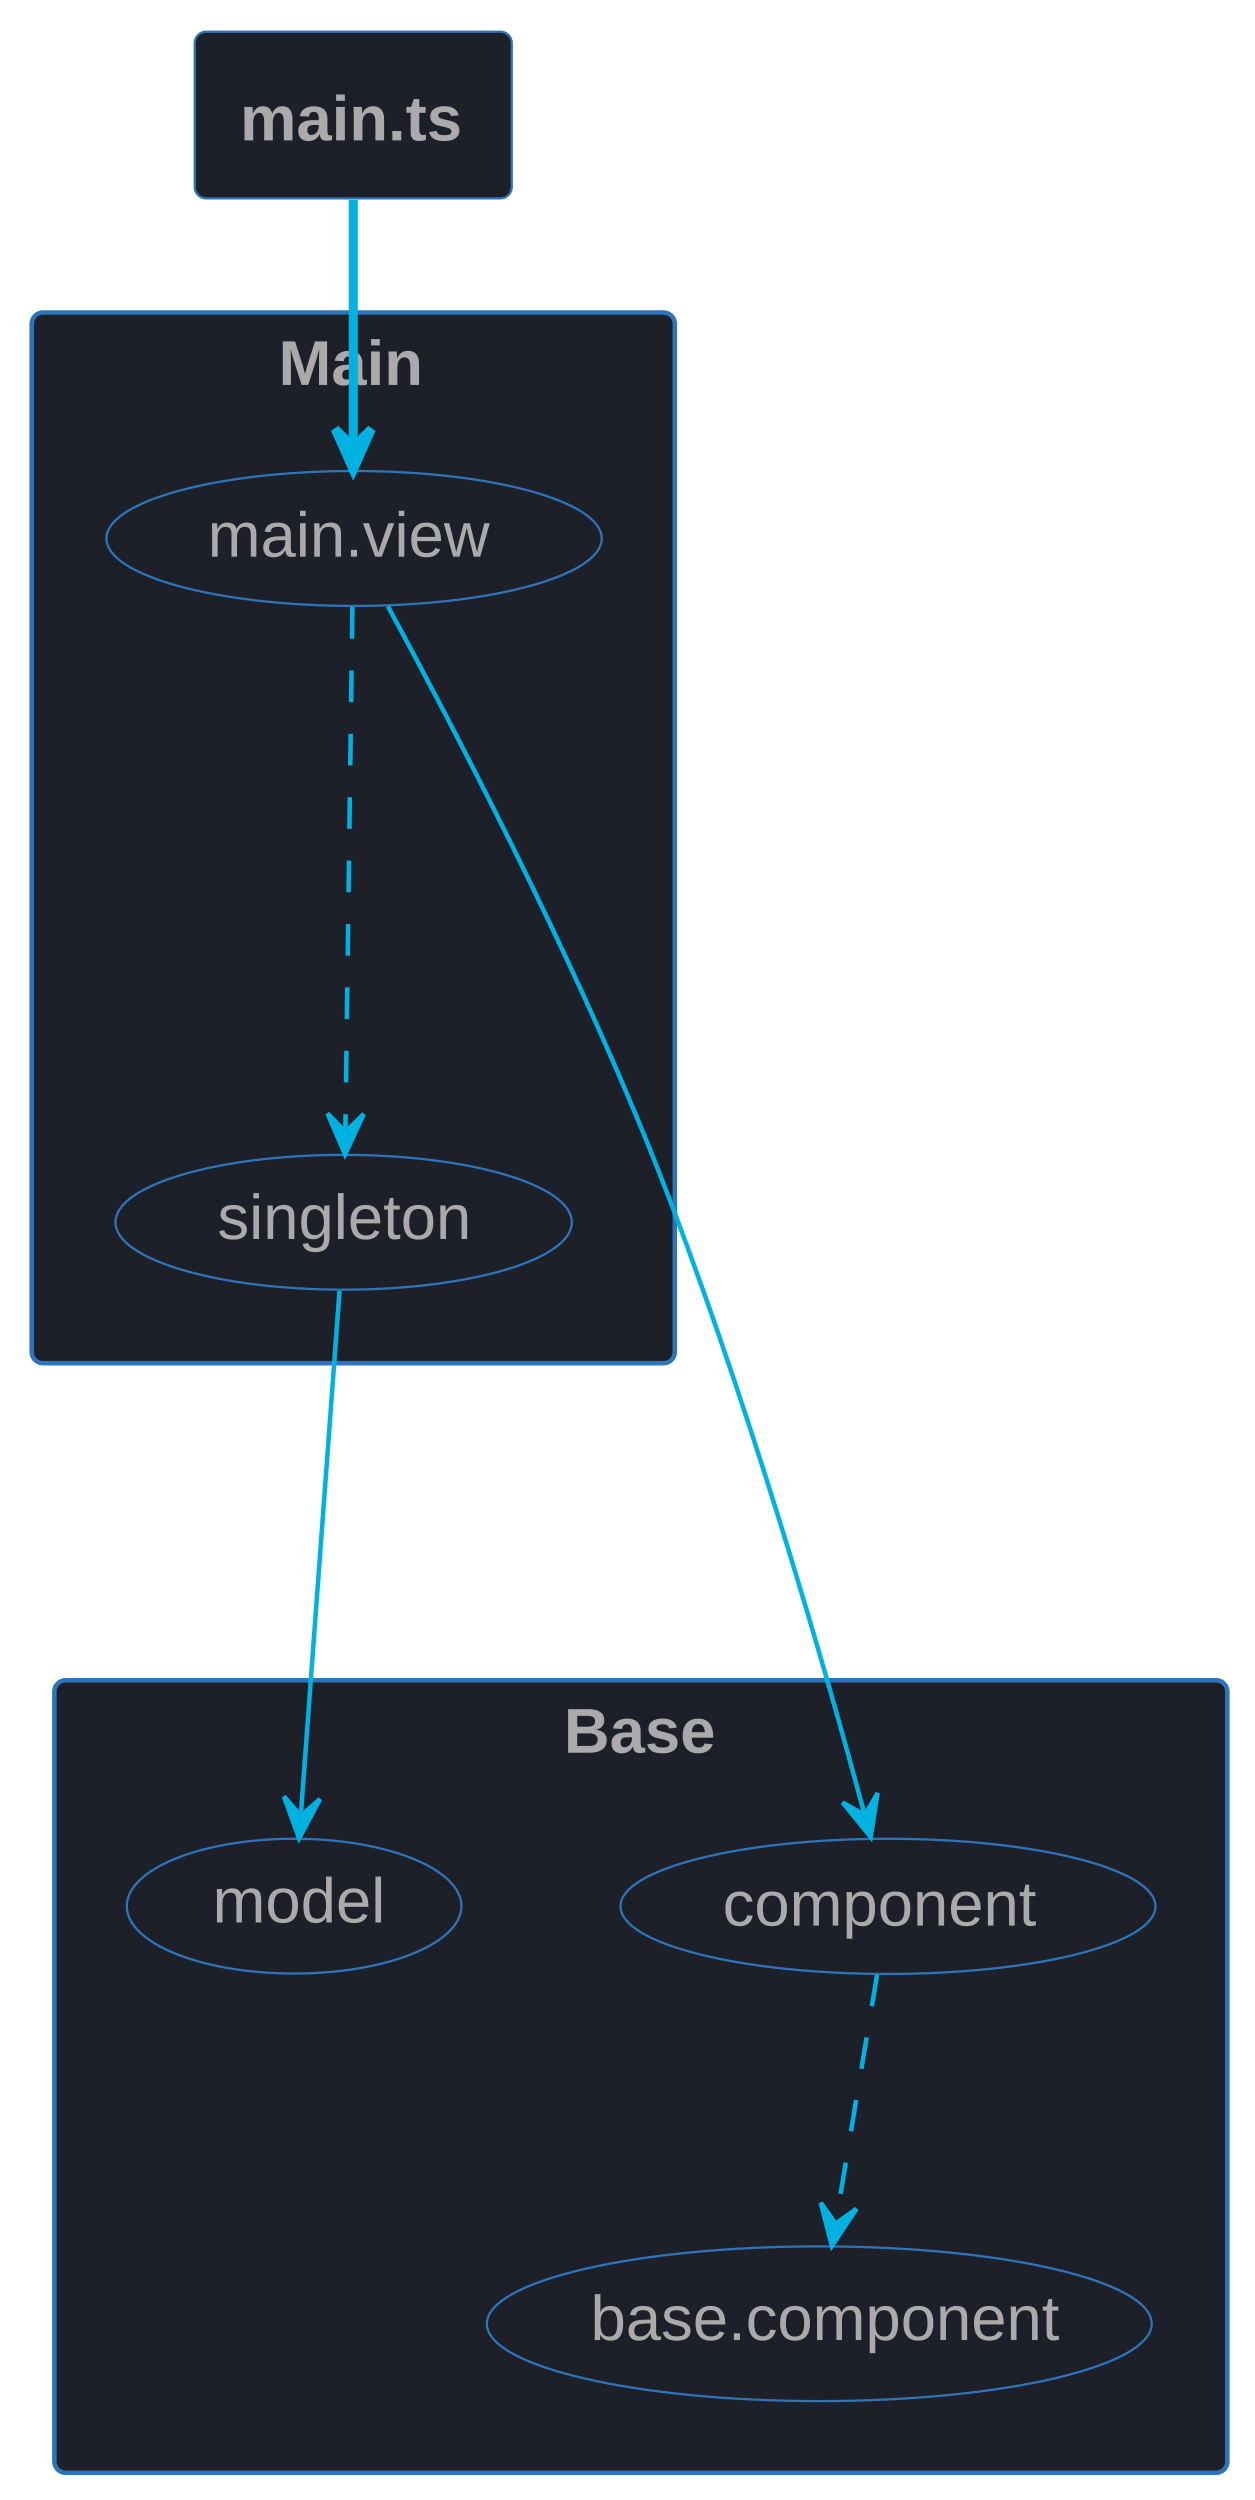
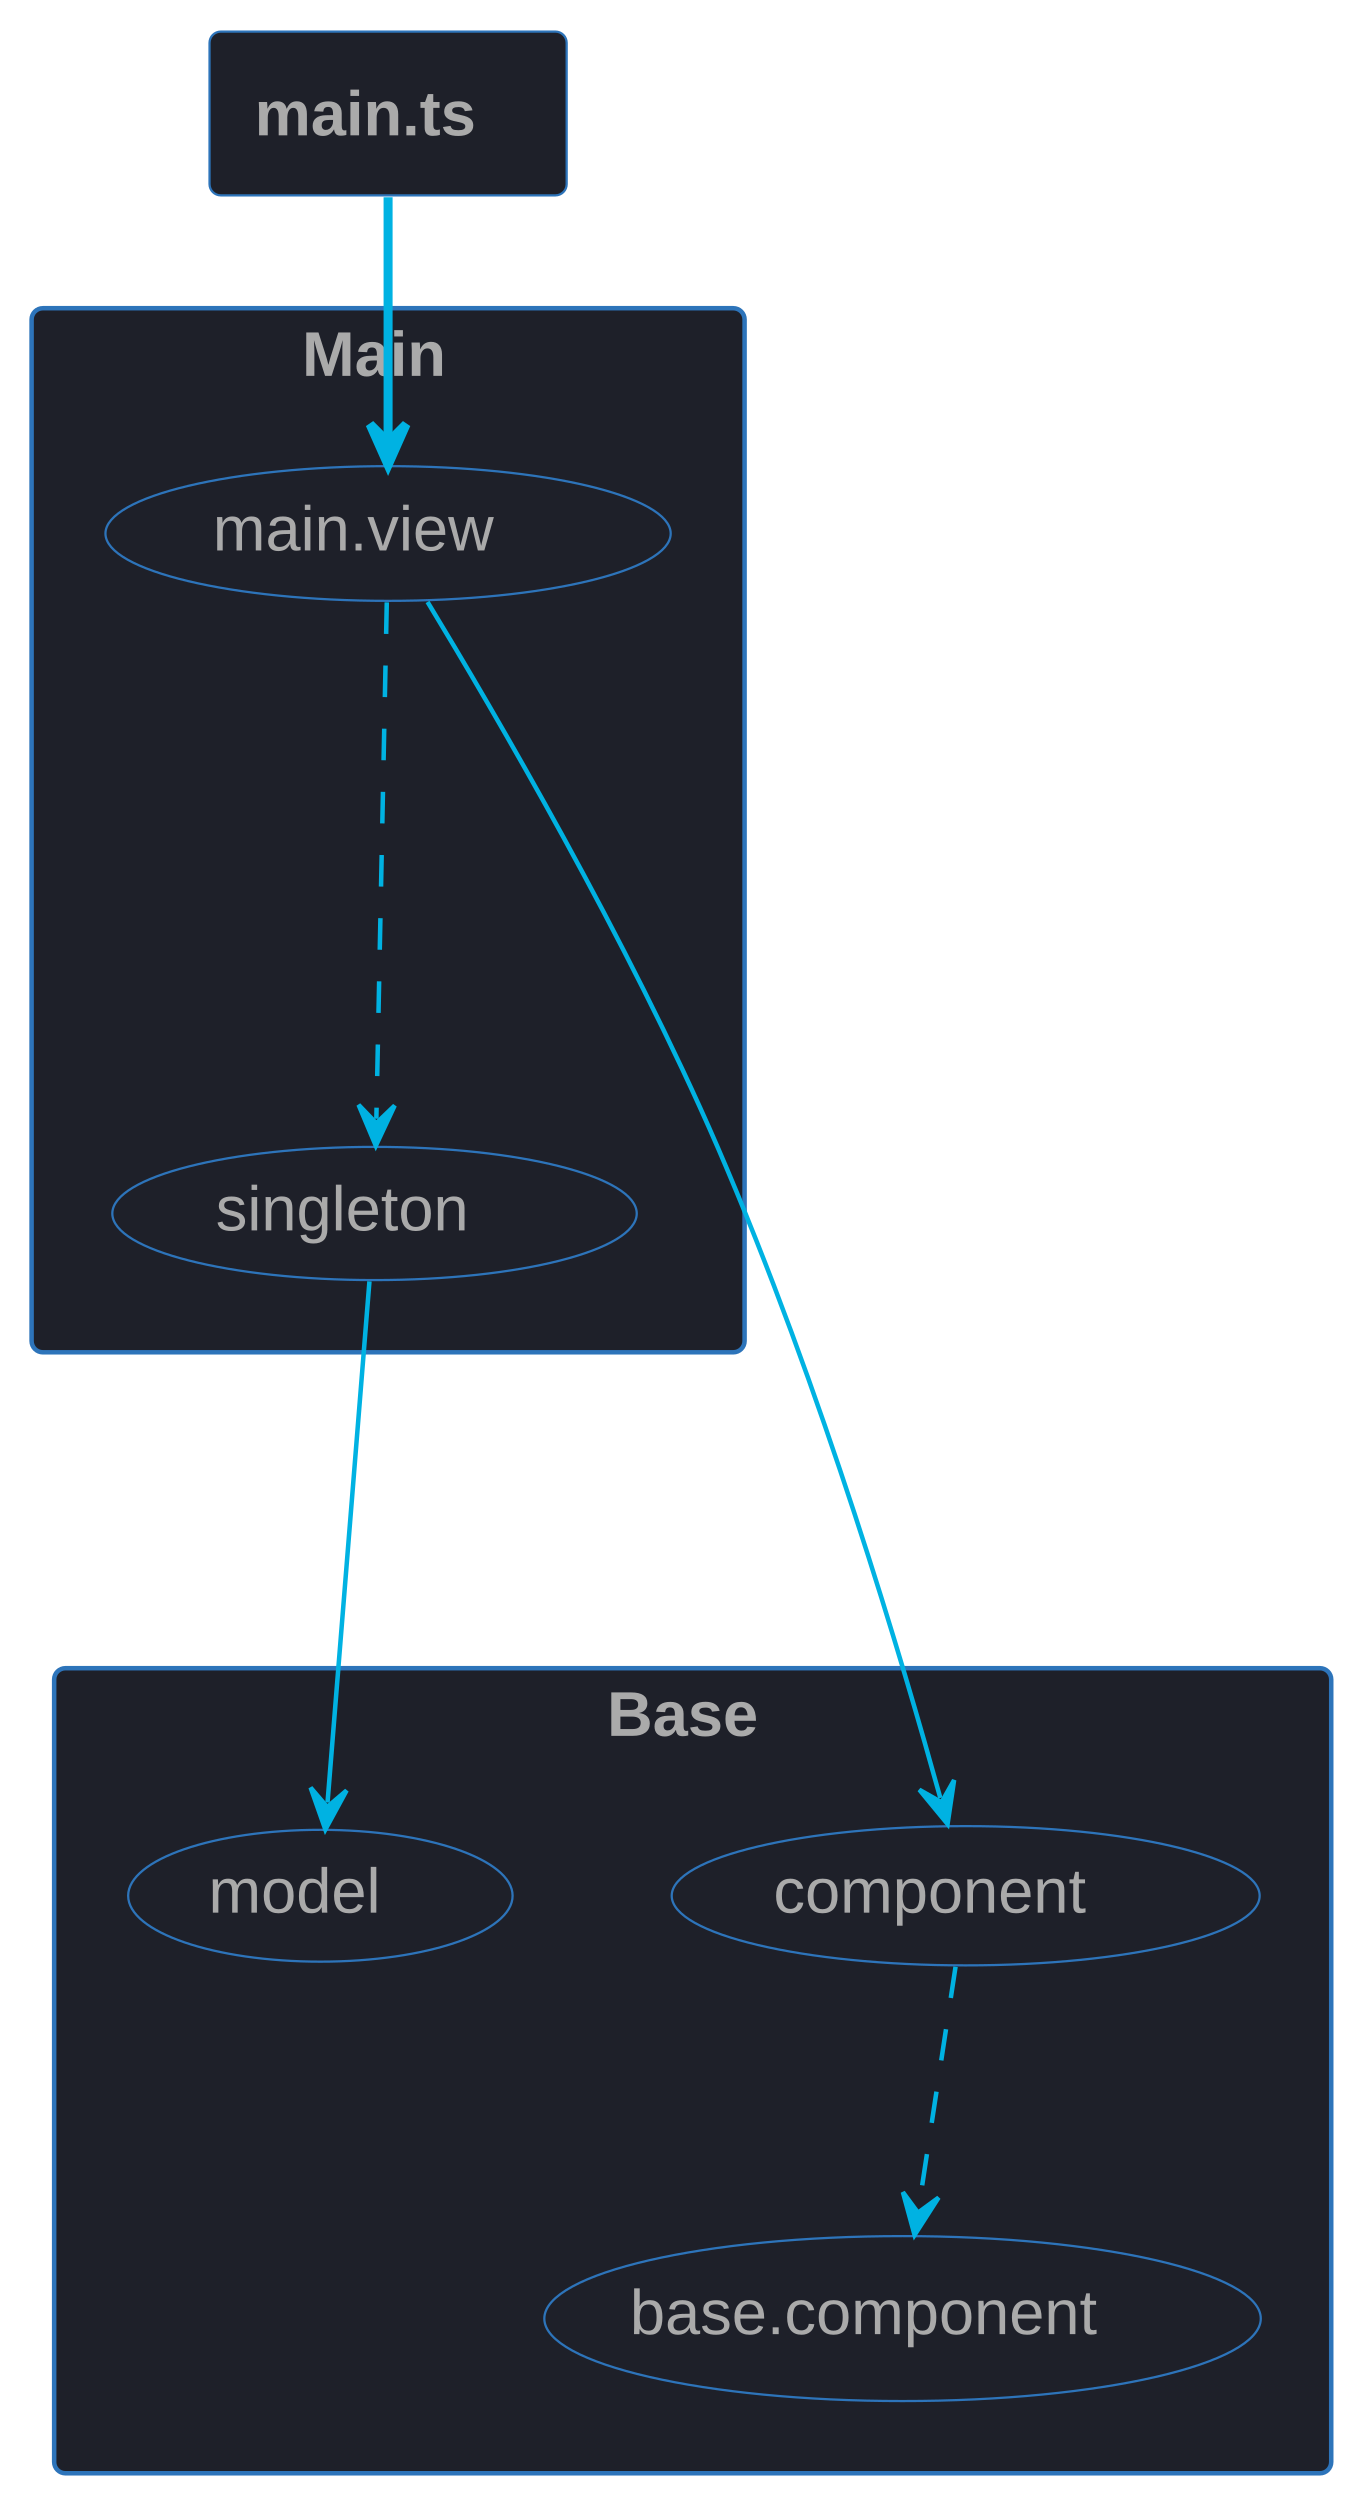
- <svg xmlns="http://www.w3.org/2000/svg" contentStyleType="text/css" height="552px" preserveAspectRatio="none" style="width:277px;height:552px;background:#00000000;" version="1.1" viewBox="0 0 277 552" width="277px" zoomAndPan="magnify">
+ <svg xmlns="http://www.w3.org/2000/svg" contentStyleType="text/css" data-diagram-type="DESCRIPTION" height="554px" preserveAspectRatio="none" style="width:301px;height:554px;" version="1.1" viewBox="0 0 301 554" width="301px" zoomAndPan="magnify">
  <defs />
  <g>
-     <g id="cluster_Main">
-       <rect fill="#1E2029" height="232" rx="2.5" ry="2.5" style="stroke:#2D74BA;stroke-width:1.0;" width="142" x="7" y="69" />
-       <text fill="#AAAAAA" font-family="Arial" font-size="14" font-weight="bold" lengthAdjust="spacing" textLength="33" x="61.5" y="85">Main</text>
+     <g class="cluster" data-entity="Main" data-source-line="211" data-uid="ent0002" id="cluster_Main">
+       <rect fill="#1E2029" height="231.37" rx="2.5" ry="2.5" style="stroke:#2D74BA;stroke-width:1;" width="158" x="7" y="68.3" />
+       <text fill="#AAAAAA" font-family="Arial" font-size="14" font-weight="bold" lengthAdjust="spacing" textLength="38.145" x="66.928" y="83.295">Main</text>
    </g>
-     <g id="cluster_Base">
-       <rect fill="#1E2029" height="175" rx="2.5" ry="2.5" style="stroke:#2D74BA;stroke-width:1.0;" width="259" x="12" y="371" />
-       <text fill="#AAAAAA" font-family="Arial" font-size="14" font-weight="bold" lengthAdjust="spacing" textLength="34" x="124.5" y="387">Base</text>
+     <g class="cluster" data-entity="Base" data-source-line="215" data-uid="ent0005" id="cluster_Base">
+       <rect fill="#1E2029" height="178.41" rx="2.5" ry="2.5" style="stroke:#2D74BA;stroke-width:1;" width="283" x="12" y="369.67" />
+       <text fill="#AAAAAA" font-family="Arial" font-size="14" font-weight="bold" lengthAdjust="spacing" textLength="37.946" x="134.527" y="384.665">Base</text>
    </g>
-     <g id="elem_main.view">
-       <ellipse cx="78.183" cy="118.894" fill="#1E2029" rx="54.682" ry="14.894" style="stroke:#2D74BA;stroke-width:0.5;" />
-       <text fill="#AAAAAA" font-family="Arial" font-size="14" lengthAdjust="spacing" textLength="61" x="45.868" y="122.912">main.view</text>
+     <g class="entity" data-entity="main.view" data-source-line="212" data-uid="ent0003" id="entity_main.view">
+       <ellipse cx="85.997" cy="118.225" fill="#1E2029" rx="62.627" ry="14.925" style="stroke:#2D74BA;stroke-width:0.5;" />
+       <text fill="#AAAAAA" font-family="Arial" font-size="14" lengthAdjust="spacing" textLength="71.668" x="47.163" y="121.973">main.view</text>
    </g>
-     <g id="elem_singleton">
-       <ellipse cx="75.879" cy="269.88" fill="#1E2029" rx="50.379" ry="14.88" style="stroke:#2D74BA;stroke-width:0.5;" />
-       <text fill="#AAAAAA" font-family="Arial" font-size="14" lengthAdjust="spacing" textLength="55" x="48.011" y="273.572">singleton</text>
+     <g class="entity" data-entity="singleton" data-source-line="213" data-uid="ent0004" id="entity_singleton">
+       <ellipse cx="82.996" cy="268.909" fill="#1E2029" rx="58.106" ry="14.759" style="stroke:#2D74BA;stroke-width:0.5;" />
+       <text fill="#AAAAAA" font-family="Arial" font-size="14" lengthAdjust="spacing" textLength="64.374" x="47.809" y="272.656">singleton</text>
    </g>
-     <g id="elem_base.component">
-       <ellipse cx="180.9" cy="513.08" fill="#1E2029" rx="73.4" ry="17.08" style="stroke:#2D74BA;stroke-width:0.5;" />
-       <text fill="#AAAAAA" font-family="Arial" font-size="14" lengthAdjust="spacing" textLength="101" x="130.4" y="516.68">base.component</text>
+     <g class="entity" data-entity="base.component" data-source-line="216" data-uid="ent0006" id="entity_base.component">
+       <ellipse cx="200.004" cy="513.797" fill="#1E2029" rx="79.383" ry="18.277" style="stroke:#2D74BA;stroke-width:0.5;" />
+       <text fill="#AAAAAA" font-family="Arial" font-size="14" lengthAdjust="spacing" textLength="117.024" x="139.589" y="517.246">base.component</text>
    </g>
-     <g id="elem_component">
-       <ellipse cx="196.065" cy="420.923" fill="#1E2029" rx="59.065" ry="14.923" style="stroke:#2D74BA;stroke-width:0.5;" />
-       <text fill="#AAAAAA" font-family="Arial" font-size="14" lengthAdjust="spacing" textLength="67" x="159.565" y="425.173">component</text>
+     <g class="entity" data-entity="component" data-source-line="217" data-uid="ent0007" id="entity_component">
+       <ellipse cx="213.995" cy="420.099" fill="#1E2029" rx="65.145" ry="15.429" style="stroke:#2D74BA;stroke-width:0.5;" />
+       <text fill="#AAAAAA" font-family="Arial" font-size="14" lengthAdjust="spacing" textLength="79.201" x="171.395" y="423.847">component</text>
    </g>
-     <g id="elem_model">
-       <ellipse cx="64.941" cy="420.879" fill="#1E2029" rx="36.941" ry="14.879" style="stroke:#2D74BA;stroke-width:0.5;" />
-       <text fill="#AAAAAA" font-family="Arial" font-size="14" lengthAdjust="spacing" textLength="36" x="46.941" y="424.479">model</text>
+     <g class="entity" data-entity="model" data-source-line="218" data-uid="ent0008" id="entity_model">
+       <ellipse cx="70.995" cy="420.097" fill="#1E2029" rx="42.595" ry="14.607" style="stroke:#2D74BA;stroke-width:0.5;" />
+       <text fill="#AAAAAA" font-family="Arial" font-size="14" lengthAdjust="spacing" textLength="43.593" x="46.199" y="423.845">model</text>
    </g>
-     <g id="elem_main_ts">
-       <rect fill="#1E2029" height="36.8" rx="2.5" ry="2.5" style="stroke:#2D74BA;stroke-width:0.5;" width="70" x="43" y="7" />
-       <text fill="#AAAAAA" font-family="Arial" font-size="14" font-weight="bold" lengthAdjust="spacing" textLength="50" x="53" y="31">main.ts</text>
+     <g class="entity" data-entity="main_ts" data-source-line="220" data-uid="ent0009" id="entity_main_ts">
+       <rect fill="#1E2029" height="36.297" rx="2.5" ry="2.5" style="stroke:#2D74BA;stroke-width:0.5;" width="79.144" x="46.43" y="7" />
+       <text fill="#AAAAAA" font-family="Arial" font-size="14" font-weight="bold" lengthAdjust="spacing" textLength="59.145" x="56.43" y="29.995">main.ts</text>
    </g>
-     <g id="link_component_base.component">
-       <path d="M193.66,436.06 C191.21,450.76 187.34,473.99 184.52,490.88 " fill="none" id="component-to-base.component" style="stroke:#00B2E2;stroke-width:1.0;stroke-dasharray:7.0,7.0;" />
-       <polygon fill="#00B2E2" points="183.68,495.91,189.117,487.698,184.509,490.979,181.227,486.371,183.68,495.91" style="stroke:#00B2E2;stroke-width:1.0;" />
+     <g class="link" data-entity-1="component" data-entity-2="base.component" data-source-line="222" data-uid="lnk10" id="link_component_base.component">
+       <path d="M211.75,435.83 C209.28,452.03 206.219,472.119 203.579,489.349" fill="none" id="component-to-base.component" style="stroke:#00B2E2;stroke-width:1;stroke-dasharray:7.0,7.0;" />
+       <polygon fill="#00B2E2" points="202.67,495.28,207.987,486.99,203.427,490.338,200.079,485.778,202.67,495.28" style="stroke:#00B2E2;stroke-width:1;" />
    </g>
-     <g id="link_main_ts_main.view">
-       <path d="M78,44.14 C78,59.73 78,82.41 78,98.52 " fill="none" id="main_ts-to-main.view" style="stroke:#00B2E2;stroke-width:2.0;" />
-       <polygon fill="#00B2E2" points="78,103.72,82,94.72,78,98.72,74,94.72,78,103.72" style="stroke:#00B2E2;stroke-width:2.0;" />
+     <g class="link" data-entity-1="main_ts" data-entity-2="main.view" data-source-line="223" data-uid="lnk11" id="link_main_ts_main.view">
+       <path d="M86,43.71 C86,60.98 86,81 86,97.01" fill="none" id="main_ts-to-main.view" style="stroke:#00B2E2;stroke-width:2;" />
+       <polygon fill="#00B2E2" points="86,103.01,90,94.01,86,98.01,82,94.01,86,103.01" style="stroke:#00B2E2;stroke-width:2;" />
    </g>
-     <g id="link_main.view_component">
-       <path d="M85.65,133.87 C98.74,158 125.81,209.45 144,255 C164.54,306.42 182.46,369.34 190.88,400.54 " fill="none" id="main.view-to-component" style="stroke:#00B2E2;stroke-width:1.0;" />
-       <polygon fill="#00B2E2" points="192.25,405.62,193.773,395.89,190.95,400.792,186.048,397.969,192.25,405.62" style="stroke:#00B2E2;stroke-width:1.0;" />
+     <g class="link" data-entity-1="main.view" data-entity-2="component" data-source-line="224" data-uid="lnk12" id="link_main.view_component">
+       <path d="M94.74,133.39 C109.37,157.52 139.2,208.45 159,254.15 C182.28,307.89 200.258,369.118 208.378,398.428" fill="none" id="main.view-to-component" style="stroke:#00B2E2;stroke-width:1;" />
+       <polygon fill="#00B2E2" points="209.98,404.21,211.432,394.469,208.645,399.392,203.722,396.605,209.98,404.21" style="stroke:#00B2E2;stroke-width:1;" />
    </g>
-     <g id="link_main.view_singleton">
-       <path d="M77.81,134.02 C77.45,160.75 76.67,219.07 76.26,249.56 " fill="none" id="main.view-to-singleton" style="stroke:#00B2E2;stroke-width:1.0;stroke-dasharray:7.0,7.0;" />
-       <polygon fill="#00B2E2" points="76.19,254.91,80.318,245.968,76.261,249.911,72.319,245.854,76.19,254.91" style="stroke:#00B2E2;stroke-width:1.0;" />
+     <g class="link" data-entity-1="main.view" data-entity-2="singleton" data-source-line="225" data-uid="lnk13" id="link_main.view_singleton">
+       <path d="M85.71,133.48 C85.14,161.97 83.971,219.641 83.401,247.911" fill="none" id="main.view-to-singleton" style="stroke:#00B2E2;stroke-width:1;stroke-dasharray:7.0,7.0;" />
+       <polygon fill="#00B2E2" points="83.28,253.91,87.461,244.993,83.381,248.911,79.462,244.831,83.28,253.91" style="stroke:#00B2E2;stroke-width:1;" />
    </g>
-     <g id="link_singleton_model">
-       <path d="M74.97,285.02 C72.99,311.75 68.69,370.07 66.44,400.56 " fill="none" id="singleton-to-model" style="stroke:#00B2E2;stroke-width:1.0;" />
-       <polygon fill="#00B2E2" points="66.04,405.91,70.673,397.219,66.397,400.923,62.693,396.647,66.04,405.91" style="stroke:#00B2E2;stroke-width:1.0;" />
+     <g class="link" data-entity-1="singleton" data-entity-2="model" data-source-line="226" data-uid="lnk14" id="link_singleton_model">
+       <path d="M81.87,283.95 C79.57,312.52 74.85,371.169 72.58,399.439" fill="none" id="singleton-to-model" style="stroke:#00B2E2;stroke-width:1;" />
+       <polygon fill="#00B2E2" points="72.1,405.42,76.808,396.769,72.5,400.436,68.833,396.129,72.1,405.42" style="stroke:#00B2E2;stroke-width:1;" />
    </g>
  </g>
</svg>
